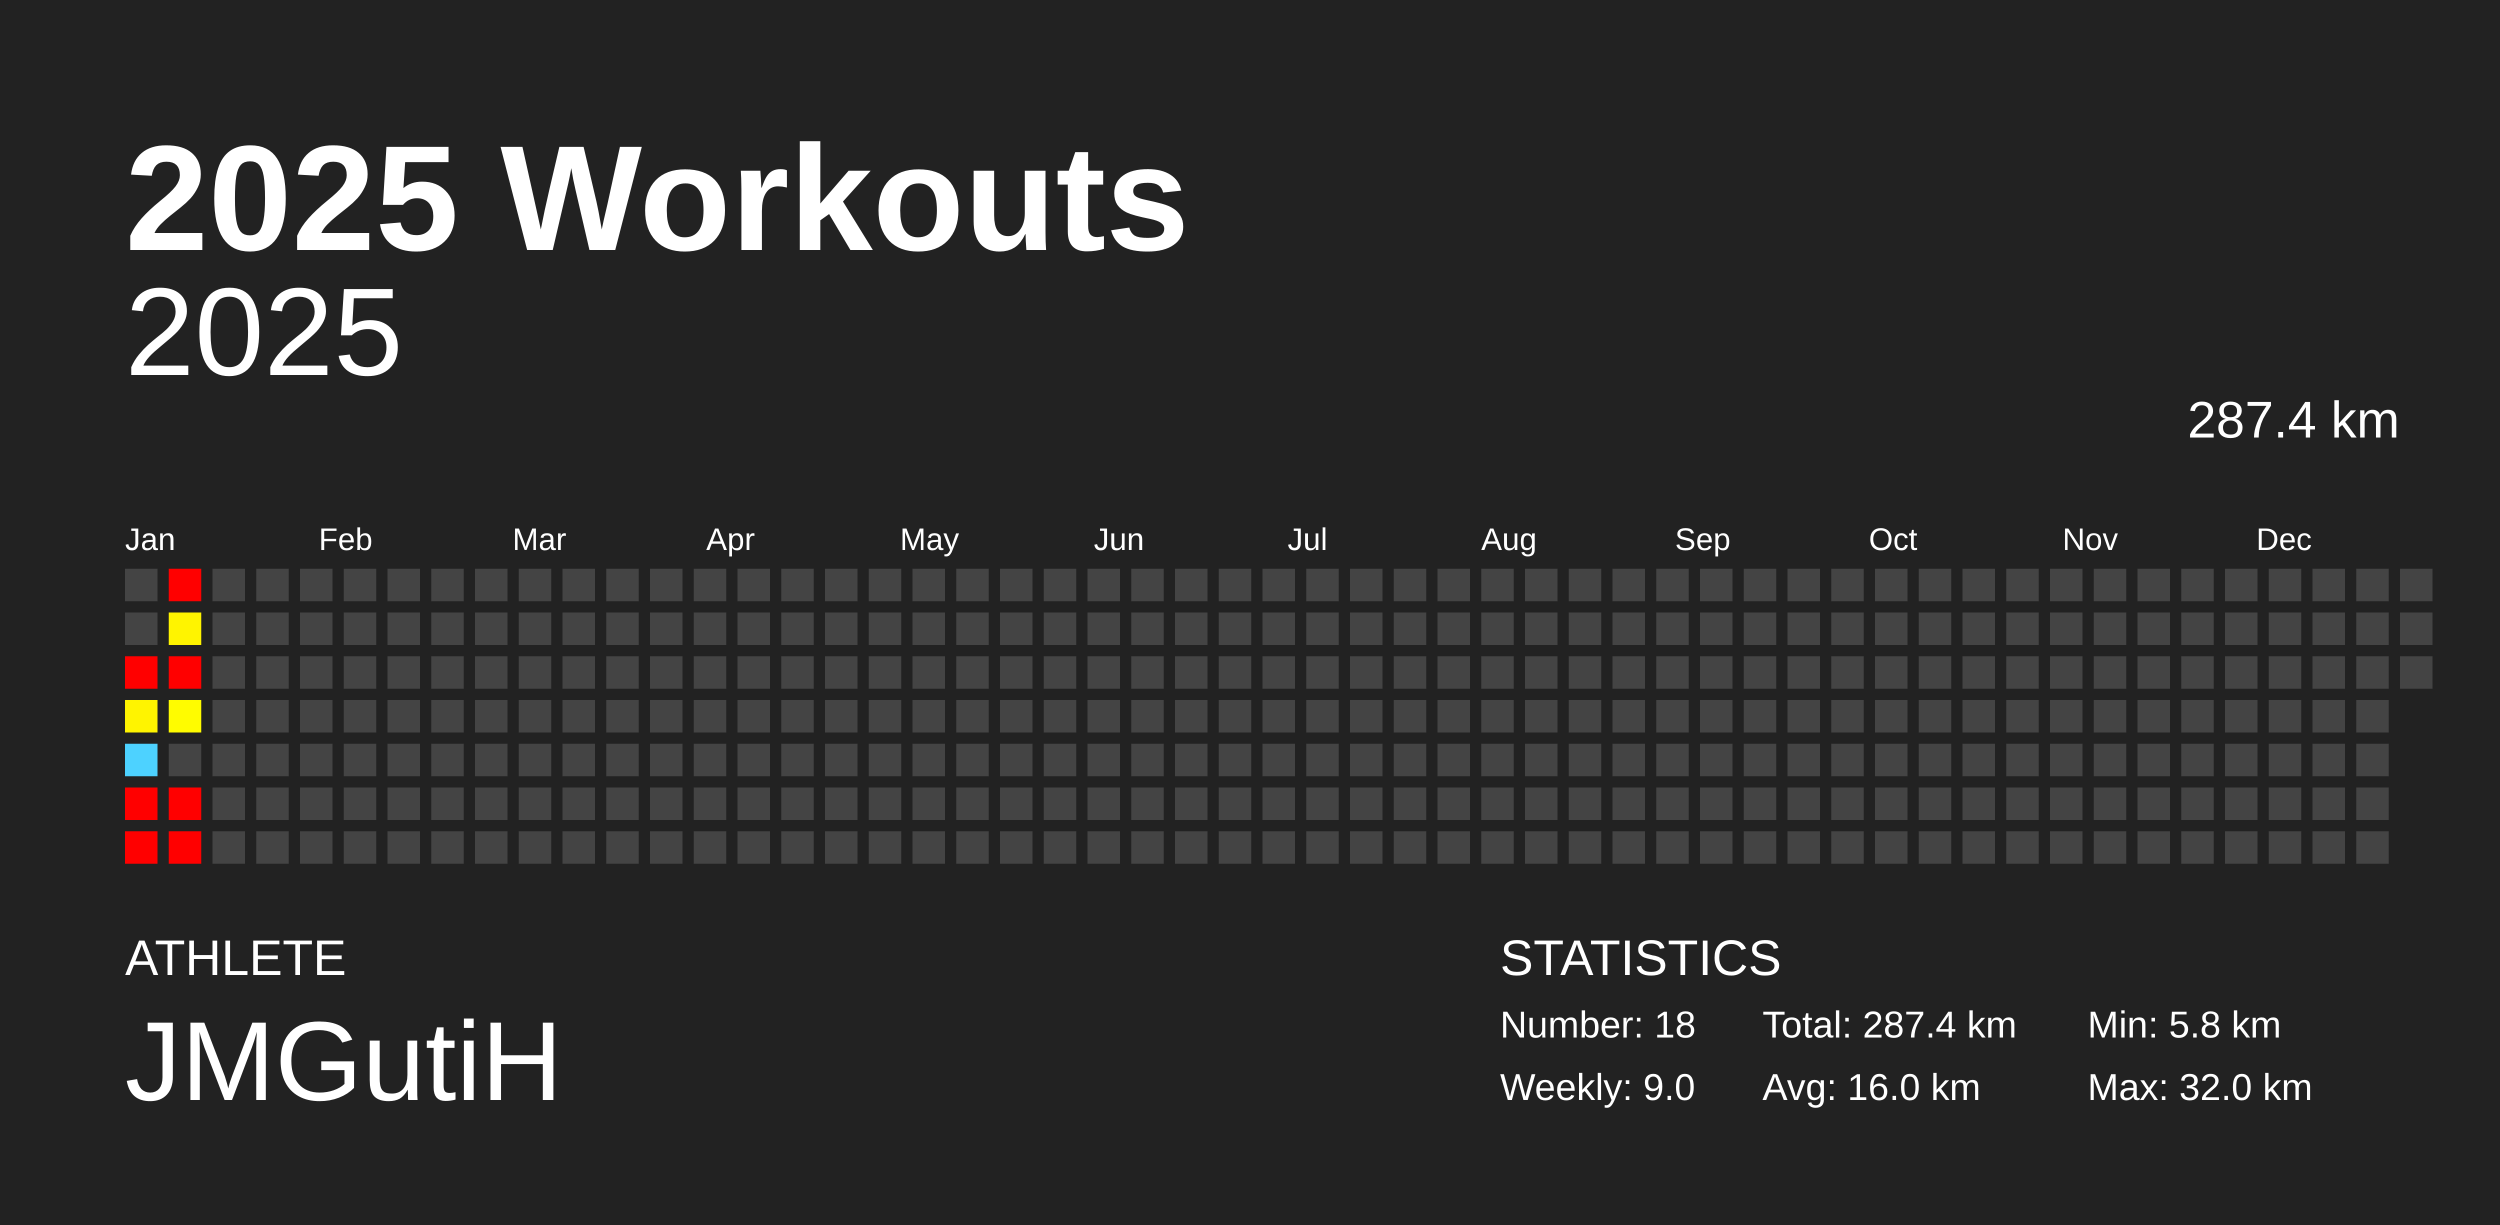
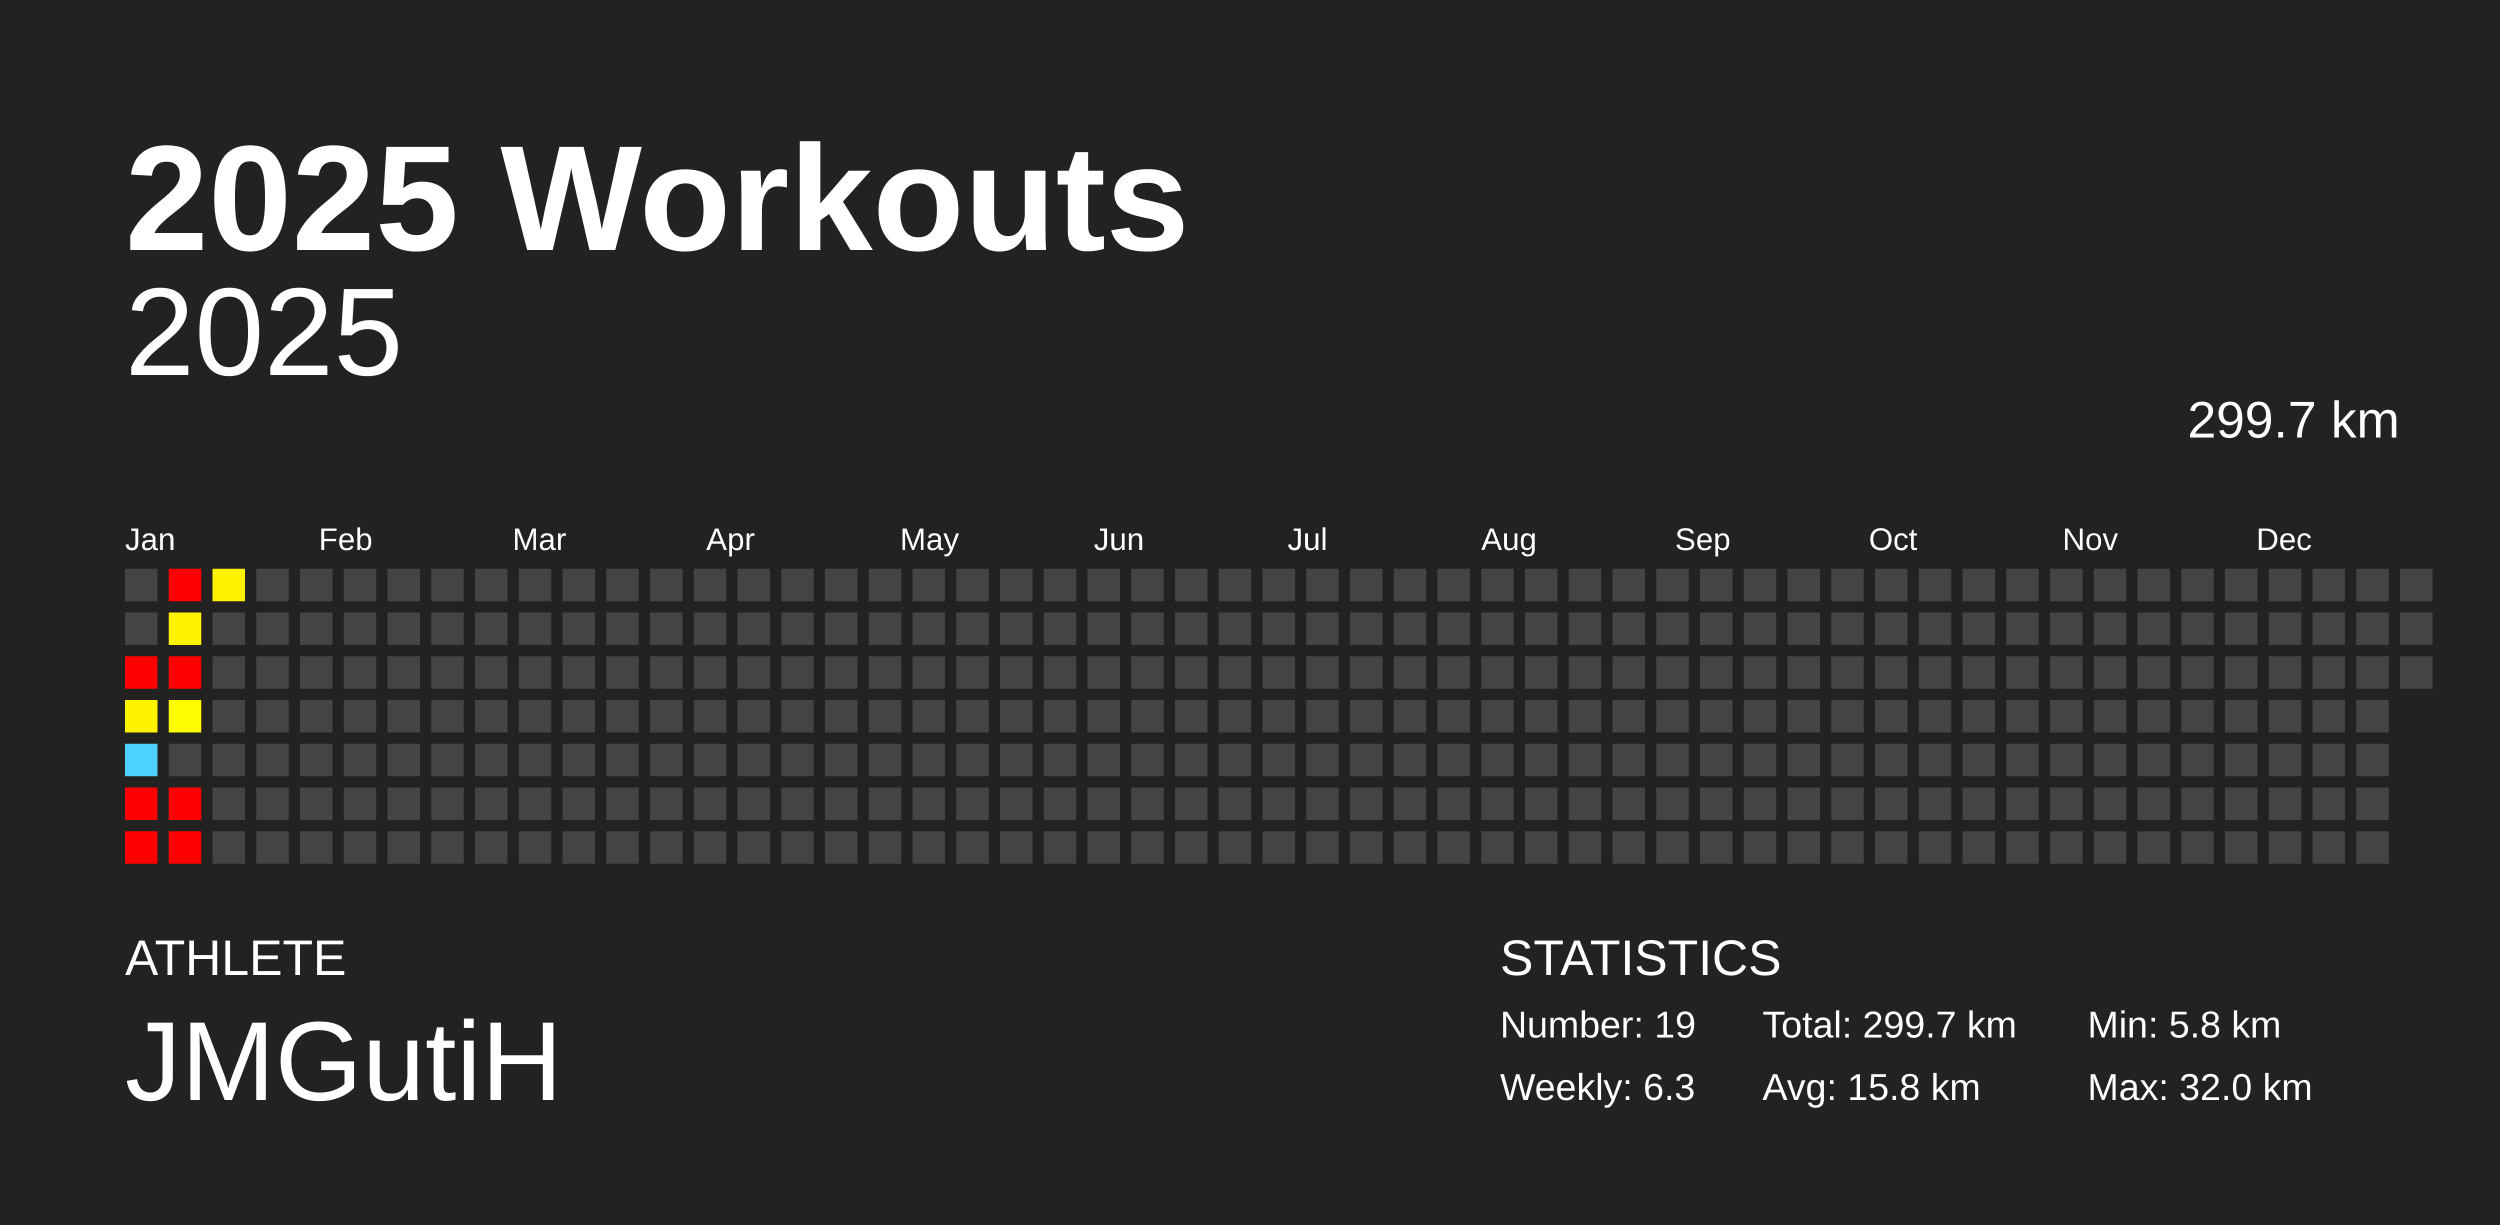
<svg xmlns="http://www.w3.org/2000/svg" baseProfile="full" height="98mm" version="1.1" viewBox="0,0,200,98" width="200mm">
  <defs />
  <rect fill="#222222" height="98" width="200" x="0" y="0" />
  <text fill="#FFFFFF" style="font-size:12px; font-family:Arial; font-weight:bold;" x="10" y="20">2025 Workouts</text>
  <text fill="#FFFFFF" style="font-size:4px; font-family:Arial" x="10" y="78">ATHLETE</text>
  <text fill="#FFFFFF" style="font-size:9px; font-family:Arial" x="10" y="88">JMGutiH</text>
  <text fill="#FFFFFF" style="font-size:4px; font-family:Arial" x="120" y="78">STATISTICS</text>
-   <text fill="#FFFFFF" style="font-size:3px; font-family:Arial" x="120" y="83">Number: 18</text>
-   <text fill="#FFFFFF" style="font-size:3px; font-family:Arial" x="120" y="88">Weekly: 9.0</text>
-   <text fill="#FFFFFF" style="font-size:3px; font-family:Arial" x="141" y="83">Total: 287.4 km</text>
-   <text fill="#FFFFFF" style="font-size:3px; font-family:Arial" x="141" y="88">Avg: 16.0 km</text>
+   <text fill="#FFFFFF" style="font-size:3px; font-family:Arial" x="120" y="83">Number: 19</text>
+   <text fill="#FFFFFF" style="font-size:3px; font-family:Arial" x="120" y="88">Weekly: 6.3</text>
+   <text fill="#FFFFFF" style="font-size:3px; font-family:Arial" x="141" y="83">Total: 299.7 km</text>
+   <text fill="#FFFFFF" style="font-size:3px; font-family:Arial" x="141" y="88">Avg: 15.8 km</text>
  <text fill="#FFFFFF" style="font-size:3px; font-family:Arial" x="167" y="83">Min: 5.8 km</text>
  <text fill="#FFFFFF" style="font-size:3px; font-family:Arial" x="167" y="88">Max: 32.0 km</text>
  <text alignment-baseline="hanging" fill="#FFFFFF" style="font-size:10.0px; font-family:Arial;" x="10" y="30">2025</text>
-   <text alignment-baseline="hanging" fill="#FFFFFF" style="font-size:4.125px; font-family:Arial;" x="175" y="35">287.4 km</text>
+   <text alignment-baseline="hanging" fill="#FFFFFF" style="font-size:4.125px; font-family:Arial;" x="175" y="35">299.7 km</text>
  <text fill="#FFFFFF" style="font-size:2.5px; font-family:Arial" x="10.0" y="44">Jan</text>
  <text fill="#FFFFFF" style="font-size:2.5px; font-family:Arial" x="25.5" y="44">Feb</text>
  <text fill="#FFFFFF" style="font-size:2.5px; font-family:Arial" x="41.0" y="44">Mar</text>
  <text fill="#FFFFFF" style="font-size:2.5px; font-family:Arial" x="56.5" y="44">Apr</text>
  <text fill="#FFFFFF" style="font-size:2.5px; font-family:Arial" x="72.0" y="44">May</text>
  <text fill="#FFFFFF" style="font-size:2.5px; font-family:Arial" x="87.5" y="44">Jun</text>
  <text fill="#FFFFFF" style="font-size:2.5px; font-family:Arial" x="103.0" y="44">Jul</text>
  <text fill="#FFFFFF" style="font-size:2.5px; font-family:Arial" x="118.5" y="44">Aug</text>
  <text fill="#FFFFFF" style="font-size:2.5px; font-family:Arial" x="134.0" y="44">Sep</text>
  <text fill="#FFFFFF" style="font-size:2.5px; font-family:Arial" x="149.5" y="44">Oct</text>
  <text fill="#FFFFFF" style="font-size:2.5px; font-family:Arial" x="165.0" y="44">Nov</text>
  <text fill="#FFFFFF" style="font-size:2.5px; font-family:Arial" x="180.5" y="44">Dec</text>
  <rect fill="#444444" height="2.6" width="2.6" x="10.0" y="45.5" />
  <rect fill="#444444" height="2.6" width="2.6" x="10.0" y="49.0" />
  <rect fill="red" height="2.6" width="2.6" x="10.0" y="52.5" />
  <rect fill="#fff400" height="2.6" width="2.6" x="10.0" y="56.0" />
  <rect fill="#4dd2ff" height="2.6" width="2.6" x="10.0" y="59.5" />
  <rect fill="red" height="2.6" width="2.6" x="10.0" y="63.0" />
  <rect fill="red" height="2.6" width="2.6" x="10.0" y="66.5" />
  <rect fill="red" height="2.6" width="2.6" x="13.5" y="45.5" />
  <rect fill="#fff400" height="2.6" width="2.6" x="13.5" y="49.0" />
  <rect fill="red" height="2.6" width="2.6" x="13.5" y="52.5" />
  <rect fill="#fffc00" height="2.6" width="2.6" x="13.5" y="56.0" />
  <rect fill="#444444" height="2.6" width="2.6" x="13.5" y="59.5" />
  <rect fill="red" height="2.6" width="2.6" x="13.5" y="63.0" />
  <rect fill="red" height="2.6" width="2.6" x="13.5" y="66.5" />
-   <rect fill="#444444" height="2.6" width="2.6" x="17.0" y="45.5" />
+   <rect fill="#fff300" height="2.6" width="2.6" x="17.0" y="45.5" />
  <rect fill="#444444" height="2.6" width="2.6" x="17.0" y="49.0" />
  <rect fill="#444444" height="2.6" width="2.6" x="17.0" y="52.5" />
  <rect fill="#444444" height="2.6" width="2.6" x="17.0" y="56.0" />
  <rect fill="#444444" height="2.6" width="2.6" x="17.0" y="59.5" />
  <rect fill="#444444" height="2.6" width="2.6" x="17.0" y="63.0" />
  <rect fill="#444444" height="2.6" width="2.6" x="17.0" y="66.5" />
  <rect fill="#444444" height="2.6" width="2.6" x="20.5" y="45.5" />
  <rect fill="#444444" height="2.6" width="2.6" x="20.5" y="49.0" />
  <rect fill="#444444" height="2.6" width="2.6" x="20.5" y="52.5" />
  <rect fill="#444444" height="2.6" width="2.6" x="20.5" y="56.0" />
  <rect fill="#444444" height="2.6" width="2.6" x="20.5" y="59.5" />
  <rect fill="#444444" height="2.6" width="2.6" x="20.5" y="63.0" />
  <rect fill="#444444" height="2.6" width="2.6" x="20.5" y="66.5" />
  <rect fill="#444444" height="2.6" width="2.6" x="24.0" y="45.5" />
  <rect fill="#444444" height="2.6" width="2.6" x="24.0" y="49.0" />
  <rect fill="#444444" height="2.6" width="2.6" x="24.0" y="52.5" />
  <rect fill="#444444" height="2.6" width="2.6" x="24.0" y="56.0" />
  <rect fill="#444444" height="2.6" width="2.6" x="24.0" y="59.5" />
  <rect fill="#444444" height="2.6" width="2.6" x="24.0" y="63.0" />
  <rect fill="#444444" height="2.6" width="2.6" x="24.0" y="66.5" />
  <rect fill="#444444" height="2.6" width="2.6" x="27.5" y="45.5" />
  <rect fill="#444444" height="2.6" width="2.6" x="27.5" y="49.0" />
  <rect fill="#444444" height="2.6" width="2.6" x="27.5" y="52.5" />
  <rect fill="#444444" height="2.6" width="2.6" x="27.5" y="56.0" />
  <rect fill="#444444" height="2.6" width="2.6" x="27.5" y="59.5" />
  <rect fill="#444444" height="2.6" width="2.6" x="27.5" y="63.0" />
  <rect fill="#444444" height="2.6" width="2.6" x="27.5" y="66.5" />
  <rect fill="#444444" height="2.6" width="2.6" x="31.0" y="45.5" />
  <rect fill="#444444" height="2.6" width="2.6" x="31.0" y="49.0" />
  <rect fill="#444444" height="2.6" width="2.6" x="31.0" y="52.5" />
  <rect fill="#444444" height="2.6" width="2.6" x="31.0" y="56.0" />
  <rect fill="#444444" height="2.6" width="2.6" x="31.0" y="59.5" />
  <rect fill="#444444" height="2.6" width="2.6" x="31.0" y="63.0" />
  <rect fill="#444444" height="2.6" width="2.6" x="31.0" y="66.5" />
  <rect fill="#444444" height="2.6" width="2.6" x="34.5" y="45.5" />
  <rect fill="#444444" height="2.6" width="2.6" x="34.5" y="49.0" />
  <rect fill="#444444" height="2.6" width="2.6" x="34.5" y="52.5" />
  <rect fill="#444444" height="2.6" width="2.6" x="34.5" y="56.0" />
  <rect fill="#444444" height="2.6" width="2.6" x="34.5" y="59.5" />
  <rect fill="#444444" height="2.6" width="2.6" x="34.5" y="63.0" />
  <rect fill="#444444" height="2.6" width="2.6" x="34.5" y="66.5" />
  <rect fill="#444444" height="2.6" width="2.6" x="38.0" y="45.5" />
  <rect fill="#444444" height="2.6" width="2.6" x="38.0" y="49.0" />
  <rect fill="#444444" height="2.6" width="2.6" x="38.0" y="52.5" />
  <rect fill="#444444" height="2.6" width="2.6" x="38.0" y="56.0" />
  <rect fill="#444444" height="2.6" width="2.6" x="38.0" y="59.5" />
  <rect fill="#444444" height="2.6" width="2.6" x="38.0" y="63.0" />
  <rect fill="#444444" height="2.6" width="2.6" x="38.0" y="66.5" />
  <rect fill="#444444" height="2.6" width="2.6" x="41.5" y="45.5" />
  <rect fill="#444444" height="2.6" width="2.6" x="41.5" y="49.0" />
  <rect fill="#444444" height="2.6" width="2.6" x="41.5" y="52.5" />
  <rect fill="#444444" height="2.6" width="2.6" x="41.5" y="56.0" />
  <rect fill="#444444" height="2.6" width="2.6" x="41.5" y="59.5" />
  <rect fill="#444444" height="2.6" width="2.6" x="41.5" y="63.0" />
  <rect fill="#444444" height="2.6" width="2.6" x="41.5" y="66.5" />
  <rect fill="#444444" height="2.6" width="2.6" x="45.0" y="45.5" />
  <rect fill="#444444" height="2.6" width="2.6" x="45.0" y="49.0" />
  <rect fill="#444444" height="2.6" width="2.6" x="45.0" y="52.5" />
  <rect fill="#444444" height="2.6" width="2.6" x="45.0" y="56.0" />
  <rect fill="#444444" height="2.6" width="2.6" x="45.0" y="59.5" />
  <rect fill="#444444" height="2.6" width="2.6" x="45.0" y="63.0" />
  <rect fill="#444444" height="2.6" width="2.6" x="45.0" y="66.5" />
  <rect fill="#444444" height="2.6" width="2.6" x="48.5" y="45.5" />
  <rect fill="#444444" height="2.6" width="2.6" x="48.5" y="49.0" />
  <rect fill="#444444" height="2.6" width="2.6" x="48.5" y="52.5" />
  <rect fill="#444444" height="2.6" width="2.6" x="48.5" y="56.0" />
  <rect fill="#444444" height="2.6" width="2.6" x="48.5" y="59.5" />
  <rect fill="#444444" height="2.6" width="2.6" x="48.5" y="63.0" />
  <rect fill="#444444" height="2.6" width="2.6" x="48.5" y="66.5" />
  <rect fill="#444444" height="2.6" width="2.6" x="52.0" y="45.5" />
  <rect fill="#444444" height="2.6" width="2.6" x="52.0" y="49.0" />
  <rect fill="#444444" height="2.6" width="2.6" x="52.0" y="52.5" />
  <rect fill="#444444" height="2.6" width="2.6" x="52.0" y="56.0" />
  <rect fill="#444444" height="2.6" width="2.6" x="52.0" y="59.5" />
  <rect fill="#444444" height="2.6" width="2.6" x="52.0" y="63.0" />
  <rect fill="#444444" height="2.6" width="2.6" x="52.0" y="66.5" />
  <rect fill="#444444" height="2.6" width="2.6" x="55.5" y="45.5" />
  <rect fill="#444444" height="2.6" width="2.6" x="55.5" y="49.0" />
  <rect fill="#444444" height="2.6" width="2.6" x="55.5" y="52.5" />
  <rect fill="#444444" height="2.6" width="2.6" x="55.5" y="56.0" />
  <rect fill="#444444" height="2.6" width="2.6" x="55.5" y="59.5" />
  <rect fill="#444444" height="2.6" width="2.6" x="55.5" y="63.0" />
  <rect fill="#444444" height="2.6" width="2.6" x="55.5" y="66.5" />
  <rect fill="#444444" height="2.6" width="2.6" x="59.0" y="45.5" />
  <rect fill="#444444" height="2.6" width="2.6" x="59.0" y="49.0" />
  <rect fill="#444444" height="2.6" width="2.6" x="59.0" y="52.5" />
  <rect fill="#444444" height="2.6" width="2.6" x="59.0" y="56.0" />
  <rect fill="#444444" height="2.6" width="2.6" x="59.0" y="59.5" />
  <rect fill="#444444" height="2.6" width="2.6" x="59.0" y="63.0" />
  <rect fill="#444444" height="2.6" width="2.6" x="59.0" y="66.5" />
  <rect fill="#444444" height="2.6" width="2.6" x="62.5" y="45.5" />
  <rect fill="#444444" height="2.6" width="2.6" x="62.5" y="49.0" />
  <rect fill="#444444" height="2.6" width="2.6" x="62.5" y="52.5" />
  <rect fill="#444444" height="2.6" width="2.6" x="62.5" y="56.0" />
  <rect fill="#444444" height="2.6" width="2.6" x="62.5" y="59.5" />
  <rect fill="#444444" height="2.6" width="2.6" x="62.5" y="63.0" />
  <rect fill="#444444" height="2.6" width="2.6" x="62.5" y="66.5" />
  <rect fill="#444444" height="2.6" width="2.6" x="66.0" y="45.5" />
  <rect fill="#444444" height="2.6" width="2.6" x="66.0" y="49.0" />
  <rect fill="#444444" height="2.6" width="2.6" x="66.0" y="52.5" />
  <rect fill="#444444" height="2.6" width="2.6" x="66.0" y="56.0" />
  <rect fill="#444444" height="2.6" width="2.6" x="66.0" y="59.5" />
  <rect fill="#444444" height="2.6" width="2.6" x="66.0" y="63.0" />
  <rect fill="#444444" height="2.6" width="2.6" x="66.0" y="66.5" />
  <rect fill="#444444" height="2.6" width="2.6" x="69.5" y="45.5" />
  <rect fill="#444444" height="2.6" width="2.6" x="69.5" y="49.0" />
  <rect fill="#444444" height="2.6" width="2.6" x="69.5" y="52.5" />
  <rect fill="#444444" height="2.6" width="2.6" x="69.5" y="56.0" />
  <rect fill="#444444" height="2.6" width="2.6" x="69.5" y="59.5" />
  <rect fill="#444444" height="2.6" width="2.6" x="69.5" y="63.0" />
  <rect fill="#444444" height="2.6" width="2.6" x="69.5" y="66.5" />
  <rect fill="#444444" height="2.6" width="2.6" x="73.0" y="45.5" />
  <rect fill="#444444" height="2.6" width="2.6" x="73.0" y="49.0" />
  <rect fill="#444444" height="2.6" width="2.6" x="73.0" y="52.5" />
  <rect fill="#444444" height="2.6" width="2.6" x="73.0" y="56.0" />
  <rect fill="#444444" height="2.6" width="2.6" x="73.0" y="59.5" />
  <rect fill="#444444" height="2.6" width="2.6" x="73.0" y="63.0" />
  <rect fill="#444444" height="2.6" width="2.6" x="73.0" y="66.5" />
  <rect fill="#444444" height="2.6" width="2.6" x="76.5" y="45.5" />
  <rect fill="#444444" height="2.6" width="2.6" x="76.5" y="49.0" />
  <rect fill="#444444" height="2.6" width="2.6" x="76.5" y="52.5" />
  <rect fill="#444444" height="2.6" width="2.6" x="76.5" y="56.0" />
  <rect fill="#444444" height="2.6" width="2.6" x="76.5" y="59.5" />
  <rect fill="#444444" height="2.6" width="2.6" x="76.5" y="63.0" />
  <rect fill="#444444" height="2.6" width="2.6" x="76.5" y="66.5" />
  <rect fill="#444444" height="2.6" width="2.6" x="80.0" y="45.5" />
  <rect fill="#444444" height="2.6" width="2.6" x="80.0" y="49.0" />
  <rect fill="#444444" height="2.6" width="2.6" x="80.0" y="52.5" />
  <rect fill="#444444" height="2.6" width="2.6" x="80.0" y="56.0" />
  <rect fill="#444444" height="2.6" width="2.6" x="80.0" y="59.5" />
  <rect fill="#444444" height="2.6" width="2.6" x="80.0" y="63.0" />
  <rect fill="#444444" height="2.6" width="2.6" x="80.0" y="66.5" />
  <rect fill="#444444" height="2.6" width="2.6" x="83.5" y="45.5" />
  <rect fill="#444444" height="2.6" width="2.6" x="83.5" y="49.0" />
  <rect fill="#444444" height="2.6" width="2.6" x="83.5" y="52.5" />
  <rect fill="#444444" height="2.6" width="2.6" x="83.5" y="56.0" />
  <rect fill="#444444" height="2.6" width="2.6" x="83.5" y="59.5" />
  <rect fill="#444444" height="2.6" width="2.6" x="83.5" y="63.0" />
  <rect fill="#444444" height="2.6" width="2.6" x="83.5" y="66.5" />
  <rect fill="#444444" height="2.6" width="2.6" x="87.0" y="45.5" />
  <rect fill="#444444" height="2.6" width="2.6" x="87.0" y="49.0" />
  <rect fill="#444444" height="2.6" width="2.6" x="87.0" y="52.5" />
  <rect fill="#444444" height="2.6" width="2.6" x="87.0" y="56.0" />
  <rect fill="#444444" height="2.6" width="2.6" x="87.0" y="59.5" />
  <rect fill="#444444" height="2.6" width="2.6" x="87.0" y="63.0" />
  <rect fill="#444444" height="2.6" width="2.6" x="87.0" y="66.5" />
  <rect fill="#444444" height="2.6" width="2.6" x="90.5" y="45.5" />
  <rect fill="#444444" height="2.6" width="2.6" x="90.5" y="49.0" />
  <rect fill="#444444" height="2.6" width="2.6" x="90.5" y="52.5" />
  <rect fill="#444444" height="2.6" width="2.6" x="90.5" y="56.0" />
  <rect fill="#444444" height="2.6" width="2.6" x="90.5" y="59.5" />
  <rect fill="#444444" height="2.6" width="2.6" x="90.5" y="63.0" />
  <rect fill="#444444" height="2.6" width="2.6" x="90.5" y="66.5" />
  <rect fill="#444444" height="2.6" width="2.6" x="94.0" y="45.5" />
  <rect fill="#444444" height="2.6" width="2.6" x="94.0" y="49.0" />
  <rect fill="#444444" height="2.6" width="2.6" x="94.0" y="52.5" />
  <rect fill="#444444" height="2.6" width="2.6" x="94.0" y="56.0" />
  <rect fill="#444444" height="2.6" width="2.6" x="94.0" y="59.5" />
  <rect fill="#444444" height="2.6" width="2.6" x="94.0" y="63.0" />
  <rect fill="#444444" height="2.6" width="2.6" x="94.0" y="66.5" />
  <rect fill="#444444" height="2.6" width="2.6" x="97.5" y="45.5" />
  <rect fill="#444444" height="2.6" width="2.6" x="97.5" y="49.0" />
  <rect fill="#444444" height="2.6" width="2.6" x="97.5" y="52.5" />
  <rect fill="#444444" height="2.6" width="2.6" x="97.5" y="56.0" />
  <rect fill="#444444" height="2.6" width="2.6" x="97.5" y="59.5" />
  <rect fill="#444444" height="2.6" width="2.6" x="97.5" y="63.0" />
  <rect fill="#444444" height="2.6" width="2.6" x="97.5" y="66.5" />
  <rect fill="#444444" height="2.6" width="2.6" x="101.0" y="45.5" />
  <rect fill="#444444" height="2.6" width="2.6" x="101.0" y="49.0" />
  <rect fill="#444444" height="2.6" width="2.6" x="101.0" y="52.5" />
  <rect fill="#444444" height="2.6" width="2.6" x="101.0" y="56.0" />
  <rect fill="#444444" height="2.6" width="2.6" x="101.0" y="59.5" />
  <rect fill="#444444" height="2.6" width="2.6" x="101.0" y="63.0" />
  <rect fill="#444444" height="2.6" width="2.6" x="101.0" y="66.5" />
  <rect fill="#444444" height="2.6" width="2.6" x="104.5" y="45.5" />
  <rect fill="#444444" height="2.6" width="2.6" x="104.5" y="49.0" />
  <rect fill="#444444" height="2.6" width="2.6" x="104.5" y="52.5" />
  <rect fill="#444444" height="2.6" width="2.6" x="104.5" y="56.0" />
  <rect fill="#444444" height="2.6" width="2.6" x="104.5" y="59.5" />
  <rect fill="#444444" height="2.6" width="2.6" x="104.5" y="63.0" />
  <rect fill="#444444" height="2.6" width="2.6" x="104.5" y="66.5" />
  <rect fill="#444444" height="2.6" width="2.6" x="108.0" y="45.5" />
  <rect fill="#444444" height="2.6" width="2.6" x="108.0" y="49.0" />
  <rect fill="#444444" height="2.6" width="2.6" x="108.0" y="52.5" />
  <rect fill="#444444" height="2.6" width="2.6" x="108.0" y="56.0" />
  <rect fill="#444444" height="2.6" width="2.6" x="108.0" y="59.5" />
  <rect fill="#444444" height="2.6" width="2.6" x="108.0" y="63.0" />
  <rect fill="#444444" height="2.6" width="2.6" x="108.0" y="66.5" />
  <rect fill="#444444" height="2.6" width="2.6" x="111.5" y="45.5" />
  <rect fill="#444444" height="2.6" width="2.6" x="111.5" y="49.0" />
  <rect fill="#444444" height="2.6" width="2.6" x="111.5" y="52.5" />
  <rect fill="#444444" height="2.6" width="2.6" x="111.5" y="56.0" />
  <rect fill="#444444" height="2.6" width="2.6" x="111.5" y="59.5" />
  <rect fill="#444444" height="2.6" width="2.6" x="111.5" y="63.0" />
  <rect fill="#444444" height="2.6" width="2.6" x="111.5" y="66.5" />
  <rect fill="#444444" height="2.6" width="2.6" x="115.0" y="45.5" />
  <rect fill="#444444" height="2.6" width="2.6" x="115.0" y="49.0" />
  <rect fill="#444444" height="2.6" width="2.6" x="115.0" y="52.5" />
  <rect fill="#444444" height="2.6" width="2.6" x="115.0" y="56.0" />
  <rect fill="#444444" height="2.6" width="2.6" x="115.0" y="59.5" />
  <rect fill="#444444" height="2.6" width="2.6" x="115.0" y="63.0" />
  <rect fill="#444444" height="2.6" width="2.6" x="115.0" y="66.5" />
  <rect fill="#444444" height="2.6" width="2.6" x="118.5" y="45.5" />
  <rect fill="#444444" height="2.6" width="2.6" x="118.5" y="49.0" />
  <rect fill="#444444" height="2.6" width="2.6" x="118.5" y="52.5" />
  <rect fill="#444444" height="2.6" width="2.6" x="118.5" y="56.0" />
  <rect fill="#444444" height="2.6" width="2.6" x="118.5" y="59.5" />
  <rect fill="#444444" height="2.6" width="2.6" x="118.5" y="63.0" />
  <rect fill="#444444" height="2.6" width="2.6" x="118.5" y="66.5" />
  <rect fill="#444444" height="2.6" width="2.6" x="122.0" y="45.5" />
  <rect fill="#444444" height="2.6" width="2.6" x="122.0" y="49.0" />
  <rect fill="#444444" height="2.6" width="2.6" x="122.0" y="52.5" />
  <rect fill="#444444" height="2.6" width="2.6" x="122.0" y="56.0" />
  <rect fill="#444444" height="2.6" width="2.6" x="122.0" y="59.5" />
  <rect fill="#444444" height="2.6" width="2.6" x="122.0" y="63.0" />
  <rect fill="#444444" height="2.6" width="2.6" x="122.0" y="66.5" />
  <rect fill="#444444" height="2.6" width="2.6" x="125.5" y="45.5" />
  <rect fill="#444444" height="2.6" width="2.6" x="125.5" y="49.0" />
  <rect fill="#444444" height="2.6" width="2.6" x="125.5" y="52.5" />
  <rect fill="#444444" height="2.6" width="2.6" x="125.5" y="56.0" />
  <rect fill="#444444" height="2.6" width="2.6" x="125.5" y="59.5" />
  <rect fill="#444444" height="2.6" width="2.6" x="125.5" y="63.0" />
  <rect fill="#444444" height="2.6" width="2.6" x="125.5" y="66.5" />
  <rect fill="#444444" height="2.6" width="2.6" x="129.0" y="45.5" />
  <rect fill="#444444" height="2.6" width="2.6" x="129.0" y="49.0" />
  <rect fill="#444444" height="2.6" width="2.6" x="129.0" y="52.5" />
  <rect fill="#444444" height="2.6" width="2.6" x="129.0" y="56.0" />
  <rect fill="#444444" height="2.6" width="2.6" x="129.0" y="59.5" />
  <rect fill="#444444" height="2.6" width="2.6" x="129.0" y="63.0" />
  <rect fill="#444444" height="2.6" width="2.6" x="129.0" y="66.5" />
  <rect fill="#444444" height="2.6" width="2.6" x="132.5" y="45.5" />
  <rect fill="#444444" height="2.6" width="2.6" x="132.5" y="49.0" />
  <rect fill="#444444" height="2.6" width="2.6" x="132.5" y="52.5" />
  <rect fill="#444444" height="2.6" width="2.6" x="132.5" y="56.0" />
  <rect fill="#444444" height="2.6" width="2.6" x="132.5" y="59.5" />
  <rect fill="#444444" height="2.6" width="2.6" x="132.5" y="63.0" />
  <rect fill="#444444" height="2.6" width="2.6" x="132.5" y="66.5" />
  <rect fill="#444444" height="2.6" width="2.6" x="136.0" y="45.5" />
  <rect fill="#444444" height="2.6" width="2.6" x="136.0" y="49.0" />
  <rect fill="#444444" height="2.6" width="2.6" x="136.0" y="52.5" />
  <rect fill="#444444" height="2.6" width="2.6" x="136.0" y="56.0" />
  <rect fill="#444444" height="2.6" width="2.6" x="136.0" y="59.5" />
  <rect fill="#444444" height="2.6" width="2.6" x="136.0" y="63.0" />
  <rect fill="#444444" height="2.6" width="2.6" x="136.0" y="66.5" />
  <rect fill="#444444" height="2.6" width="2.6" x="139.5" y="45.5" />
  <rect fill="#444444" height="2.6" width="2.6" x="139.5" y="49.0" />
  <rect fill="#444444" height="2.6" width="2.6" x="139.5" y="52.5" />
  <rect fill="#444444" height="2.6" width="2.6" x="139.5" y="56.0" />
  <rect fill="#444444" height="2.6" width="2.6" x="139.5" y="59.5" />
  <rect fill="#444444" height="2.6" width="2.6" x="139.5" y="63.0" />
  <rect fill="#444444" height="2.6" width="2.6" x="139.5" y="66.5" />
  <rect fill="#444444" height="2.6" width="2.6" x="143.0" y="45.5" />
  <rect fill="#444444" height="2.6" width="2.6" x="143.0" y="49.0" />
  <rect fill="#444444" height="2.6" width="2.6" x="143.0" y="52.5" />
  <rect fill="#444444" height="2.6" width="2.6" x="143.0" y="56.0" />
  <rect fill="#444444" height="2.6" width="2.6" x="143.0" y="59.5" />
  <rect fill="#444444" height="2.6" width="2.6" x="143.0" y="63.0" />
  <rect fill="#444444" height="2.6" width="2.6" x="143.0" y="66.5" />
  <rect fill="#444444" height="2.6" width="2.6" x="146.5" y="45.5" />
  <rect fill="#444444" height="2.6" width="2.6" x="146.5" y="49.0" />
  <rect fill="#444444" height="2.6" width="2.6" x="146.5" y="52.5" />
  <rect fill="#444444" height="2.6" width="2.6" x="146.5" y="56.0" />
  <rect fill="#444444" height="2.6" width="2.6" x="146.5" y="59.5" />
  <rect fill="#444444" height="2.6" width="2.6" x="146.5" y="63.0" />
  <rect fill="#444444" height="2.6" width="2.6" x="146.5" y="66.5" />
  <rect fill="#444444" height="2.6" width="2.6" x="150.0" y="45.5" />
  <rect fill="#444444" height="2.6" width="2.6" x="150.0" y="49.0" />
  <rect fill="#444444" height="2.6" width="2.6" x="150.0" y="52.5" />
  <rect fill="#444444" height="2.6" width="2.6" x="150.0" y="56.0" />
  <rect fill="#444444" height="2.6" width="2.6" x="150.0" y="59.5" />
  <rect fill="#444444" height="2.6" width="2.6" x="150.0" y="63.0" />
  <rect fill="#444444" height="2.6" width="2.6" x="150.0" y="66.5" />
  <rect fill="#444444" height="2.6" width="2.6" x="153.5" y="45.5" />
  <rect fill="#444444" height="2.6" width="2.6" x="153.5" y="49.0" />
  <rect fill="#444444" height="2.6" width="2.6" x="153.5" y="52.5" />
  <rect fill="#444444" height="2.6" width="2.6" x="153.5" y="56.0" />
  <rect fill="#444444" height="2.6" width="2.6" x="153.5" y="59.5" />
  <rect fill="#444444" height="2.6" width="2.6" x="153.5" y="63.0" />
  <rect fill="#444444" height="2.6" width="2.6" x="153.5" y="66.5" />
  <rect fill="#444444" height="2.6" width="2.6" x="157.0" y="45.5" />
  <rect fill="#444444" height="2.6" width="2.6" x="157.0" y="49.0" />
  <rect fill="#444444" height="2.6" width="2.6" x="157.0" y="52.5" />
  <rect fill="#444444" height="2.6" width="2.6" x="157.0" y="56.0" />
  <rect fill="#444444" height="2.6" width="2.6" x="157.0" y="59.5" />
  <rect fill="#444444" height="2.6" width="2.6" x="157.0" y="63.0" />
  <rect fill="#444444" height="2.6" width="2.6" x="157.0" y="66.5" />
  <rect fill="#444444" height="2.6" width="2.6" x="160.5" y="45.5" />
  <rect fill="#444444" height="2.6" width="2.6" x="160.5" y="49.0" />
  <rect fill="#444444" height="2.6" width="2.6" x="160.5" y="52.5" />
  <rect fill="#444444" height="2.6" width="2.6" x="160.5" y="56.0" />
  <rect fill="#444444" height="2.6" width="2.6" x="160.5" y="59.5" />
  <rect fill="#444444" height="2.6" width="2.6" x="160.5" y="63.0" />
  <rect fill="#444444" height="2.6" width="2.6" x="160.5" y="66.5" />
  <rect fill="#444444" height="2.6" width="2.6" x="164.0" y="45.5" />
  <rect fill="#444444" height="2.6" width="2.6" x="164.0" y="49.0" />
  <rect fill="#444444" height="2.6" width="2.6" x="164.0" y="52.5" />
  <rect fill="#444444" height="2.6" width="2.6" x="164.0" y="56.0" />
  <rect fill="#444444" height="2.6" width="2.6" x="164.0" y="59.5" />
  <rect fill="#444444" height="2.6" width="2.6" x="164.0" y="63.0" />
  <rect fill="#444444" height="2.6" width="2.6" x="164.0" y="66.5" />
  <rect fill="#444444" height="2.6" width="2.6" x="167.5" y="45.5" />
  <rect fill="#444444" height="2.6" width="2.6" x="167.5" y="49.0" />
  <rect fill="#444444" height="2.6" width="2.6" x="167.5" y="52.5" />
  <rect fill="#444444" height="2.6" width="2.6" x="167.5" y="56.0" />
  <rect fill="#444444" height="2.6" width="2.6" x="167.5" y="59.5" />
  <rect fill="#444444" height="2.6" width="2.6" x="167.5" y="63.0" />
  <rect fill="#444444" height="2.6" width="2.6" x="167.5" y="66.5" />
  <rect fill="#444444" height="2.6" width="2.6" x="171.0" y="45.5" />
  <rect fill="#444444" height="2.6" width="2.6" x="171.0" y="49.0" />
  <rect fill="#444444" height="2.6" width="2.6" x="171.0" y="52.5" />
  <rect fill="#444444" height="2.6" width="2.6" x="171.0" y="56.0" />
  <rect fill="#444444" height="2.6" width="2.6" x="171.0" y="59.5" />
  <rect fill="#444444" height="2.6" width="2.6" x="171.0" y="63.0" />
  <rect fill="#444444" height="2.6" width="2.6" x="171.0" y="66.5" />
  <rect fill="#444444" height="2.6" width="2.6" x="174.5" y="45.5" />
  <rect fill="#444444" height="2.6" width="2.6" x="174.5" y="49.0" />
  <rect fill="#444444" height="2.6" width="2.6" x="174.5" y="52.5" />
  <rect fill="#444444" height="2.6" width="2.6" x="174.5" y="56.0" />
  <rect fill="#444444" height="2.6" width="2.6" x="174.5" y="59.5" />
  <rect fill="#444444" height="2.6" width="2.6" x="174.5" y="63.0" />
  <rect fill="#444444" height="2.6" width="2.6" x="174.5" y="66.5" />
  <rect fill="#444444" height="2.6" width="2.6" x="178.0" y="45.5" />
  <rect fill="#444444" height="2.6" width="2.6" x="178.0" y="49.0" />
  <rect fill="#444444" height="2.6" width="2.6" x="178.0" y="52.5" />
  <rect fill="#444444" height="2.6" width="2.6" x="178.0" y="56.0" />
  <rect fill="#444444" height="2.6" width="2.6" x="178.0" y="59.5" />
  <rect fill="#444444" height="2.6" width="2.6" x="178.0" y="63.0" />
  <rect fill="#444444" height="2.6" width="2.6" x="178.0" y="66.5" />
  <rect fill="#444444" height="2.6" width="2.6" x="181.5" y="45.5" />
  <rect fill="#444444" height="2.6" width="2.6" x="181.5" y="49.0" />
  <rect fill="#444444" height="2.6" width="2.6" x="181.5" y="52.5" />
  <rect fill="#444444" height="2.6" width="2.6" x="181.5" y="56.0" />
  <rect fill="#444444" height="2.6" width="2.6" x="181.5" y="59.5" />
  <rect fill="#444444" height="2.6" width="2.6" x="181.5" y="63.0" />
  <rect fill="#444444" height="2.6" width="2.6" x="181.5" y="66.5" />
  <rect fill="#444444" height="2.6" width="2.6" x="185.0" y="45.5" />
  <rect fill="#444444" height="2.6" width="2.6" x="185.0" y="49.0" />
  <rect fill="#444444" height="2.6" width="2.6" x="185.0" y="52.5" />
  <rect fill="#444444" height="2.6" width="2.6" x="185.0" y="56.0" />
  <rect fill="#444444" height="2.6" width="2.6" x="185.0" y="59.5" />
  <rect fill="#444444" height="2.6" width="2.6" x="185.0" y="63.0" />
  <rect fill="#444444" height="2.6" width="2.6" x="185.0" y="66.5" />
  <rect fill="#444444" height="2.6" width="2.6" x="188.5" y="45.5" />
  <rect fill="#444444" height="2.6" width="2.6" x="188.5" y="49.0" />
  <rect fill="#444444" height="2.6" width="2.6" x="188.5" y="52.5" />
  <rect fill="#444444" height="2.6" width="2.6" x="188.5" y="56.0" />
  <rect fill="#444444" height="2.6" width="2.6" x="188.5" y="59.5" />
  <rect fill="#444444" height="2.6" width="2.6" x="188.5" y="63.0" />
  <rect fill="#444444" height="2.6" width="2.6" x="188.5" y="66.5" />
  <rect fill="#444444" height="2.6" width="2.6" x="192.0" y="45.5" />
  <rect fill="#444444" height="2.6" width="2.6" x="192.0" y="49.0" />
  <rect fill="#444444" height="2.6" width="2.6" x="192.0" y="52.5" />
</svg>
